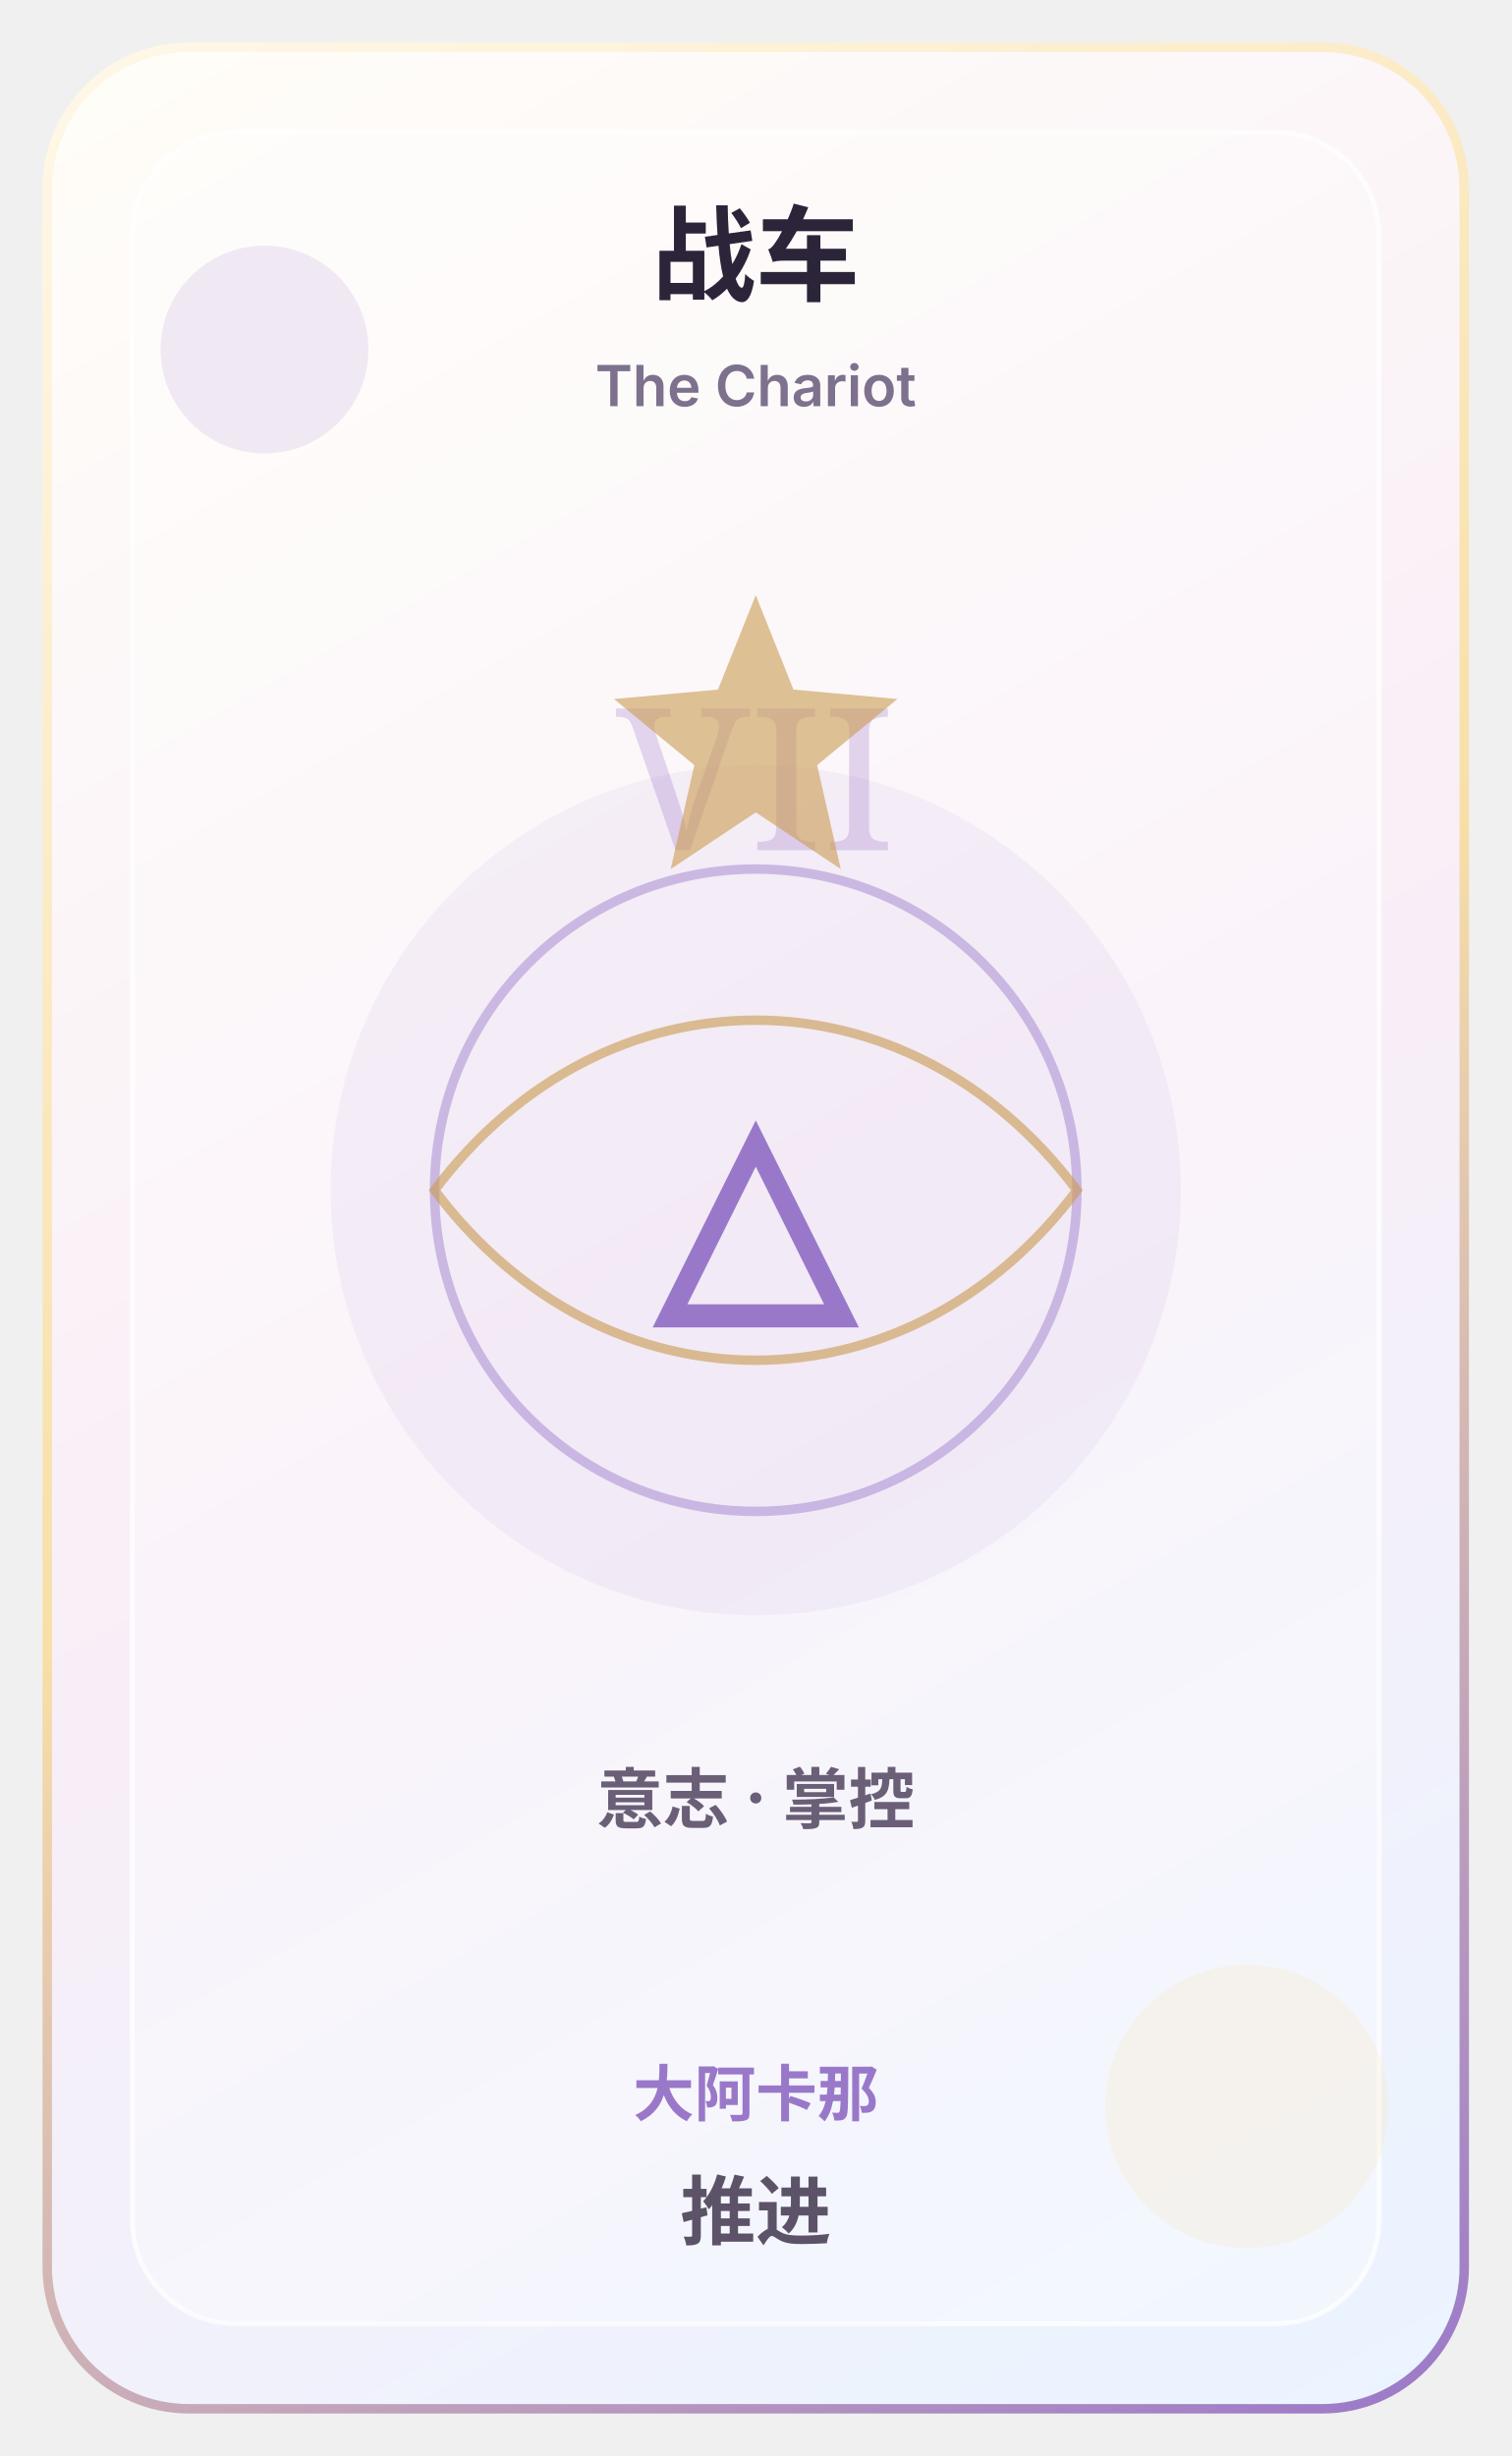
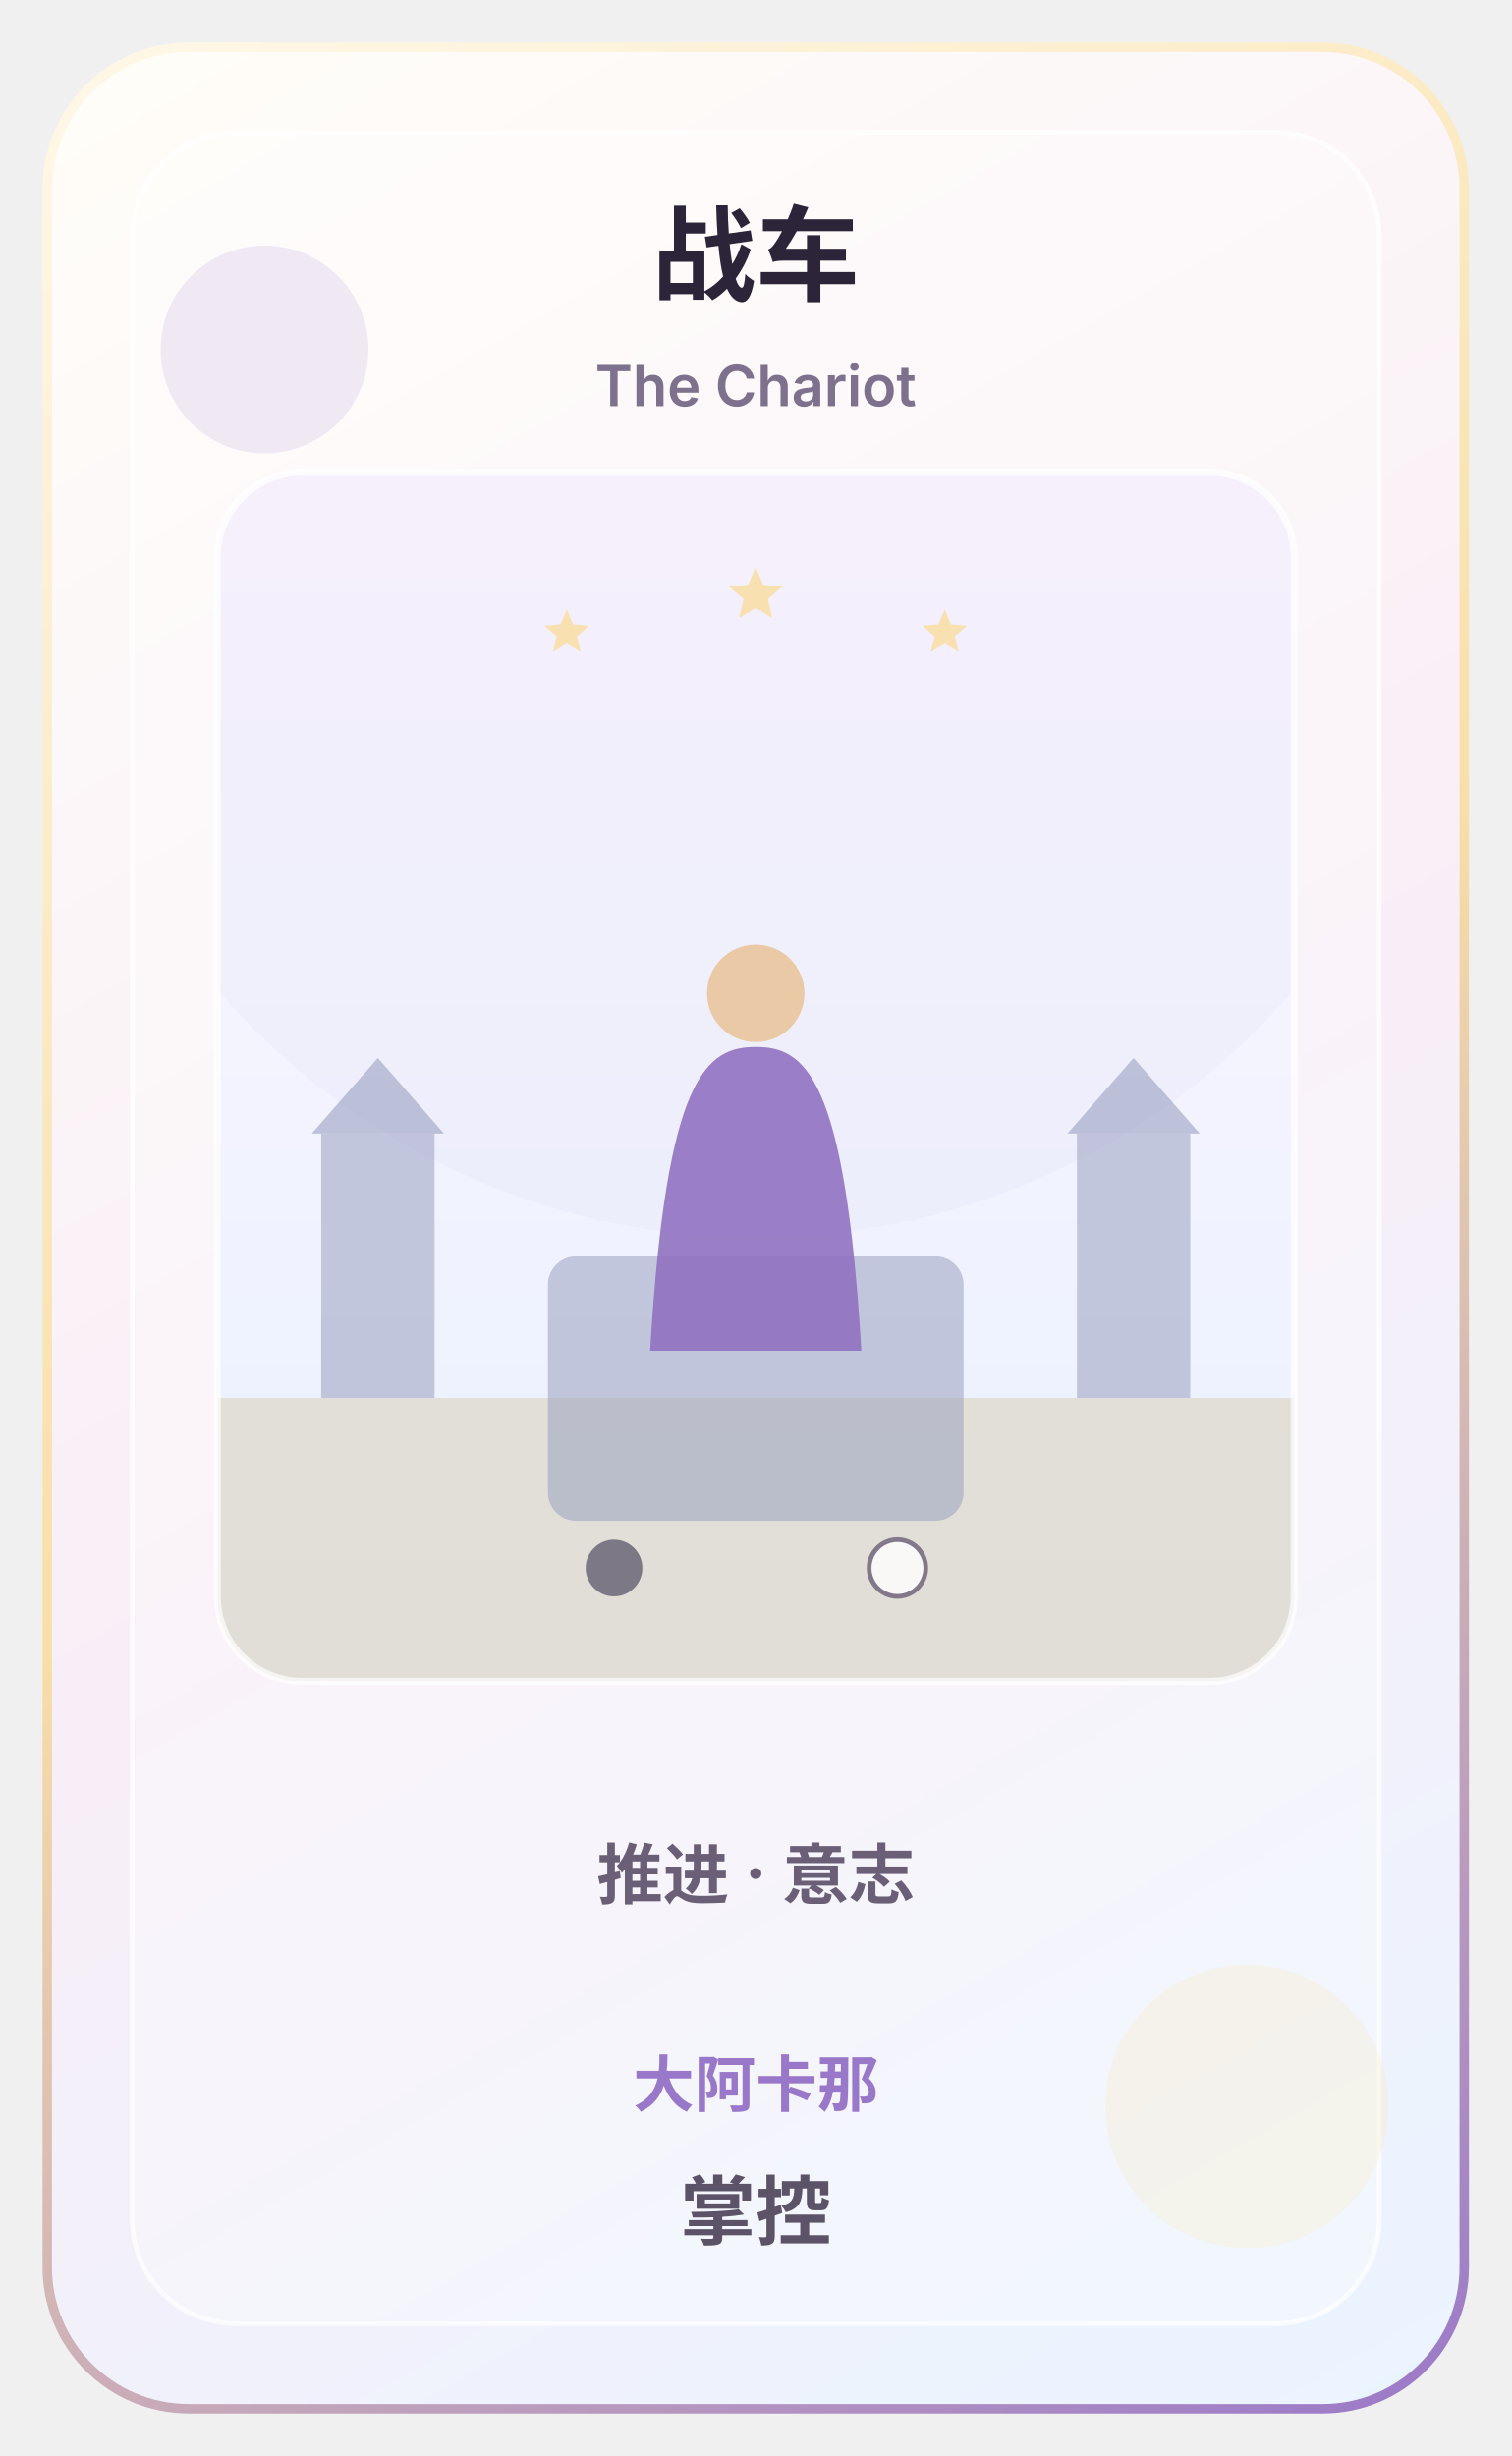
<svg xmlns="http://www.w3.org/2000/svg" width="320" height="520" viewBox="0 0 320 520" fill="none" role="img" aria-label="战车">
  <rect x="10" y="10" width="300" height="500" rx="30" fill="url(#paper)" stroke="url(#edge)" stroke-width="2" />
-   <rect x="28" y="28" width="264" height="464" rx="22" fill="rgba(255,255,255,.34)" stroke="rgba(255,255,255,.72)" />
+   <rect x="28" y="28" width="264" height="464" rx="22" fill="rgba(255,255,255,.30)" stroke="rgba(255,255,255,.7)" />
  <circle cx="56" cy="74" r="22" fill="#9A78C9" opacity=".14" />
-   <circle cx="264" cy="446" r="30" fill="#F8DFA7" opacity=".18" />
+   <circle cx="264" cy="446" r="30" fill="#F8DFA7" opacity=".2" />
  <text x="160" y="62" text-anchor="middle" font-family="-apple-system,BlinkMacSystemFont,Segoe UI,sans-serif" font-size="22" font-weight="700" fill="#2C2439">战车</text>
  <text x="160" y="86" text-anchor="middle" font-family="-apple-system,BlinkMacSystemFont,Segoe UI,sans-serif" font-size="12" font-weight="600" fill="#7E718D">The Chariot</text>
-   <text x="160" y="180" text-anchor="middle" font-family="Georgia,serif" font-size="42" fill="#9A78C9" opacity=".28">VII</text>
-   <circle cx="160" cy="252" r="90" fill="#9A78C9" opacity=".08" />
-   <circle cx="160" cy="252" r="68" stroke="#9A78C9" stroke-width="2" opacity=".45" />
-   <path d="M92 252c36-48 100-48 136 0-36 48-100 48-136 0Z" stroke="#C99B52" stroke-width="2" opacity=".62" />
-   <text x="160" y="282" text-anchor="middle" font-family="Georgia,serif" font-size="88" fill="#9A78C9">▵</text>
-   <path d="M160 126l8 20 22 2-17 14 5 22-18-12-18 12 5-22-17-14 22-2 8-20Z" fill="#C99B52" opacity=".6" />
-   <text x="160" y="386" text-anchor="middle" font-family="-apple-system,BlinkMacSystemFont,Segoe UI,sans-serif" font-size="14" font-weight="700" fill="#6A5F77">意志 · 掌控</text>
-   <text x="160" y="448" text-anchor="middle" font-family="-apple-system,BlinkMacSystemFont,Segoe UI,sans-serif" font-size="13" font-weight="700" fill="#9A78C9">大阿卡那</text>
-   <text x="160" y="474" text-anchor="middle" font-family="-apple-system,BlinkMacSystemFont,Segoe UI,sans-serif" font-size="16" font-weight="700" fill="#5C5368">推进</text>
+   <clipPath id="win">
+     <rect x="46" y="100" width="228" height="256" rx="18" />
+   </clipPath>
+   <g clip-path="url(#win)">
+     <rect x="46" y="100" width="228" height="256" fill="url(#sky)" />
+     <circle cx="160" cy="112" r="150" fill="#9A78C9" opacity=".05" />
+     <rect x="68" y="240" width="24" height="56" fill="#9aa0c0" opacity=".55" />
+     <path d="M66 240 L80 224 L94 240 Z" fill="#9aa0c0" opacity=".6" />
+     <rect x="228" y="240" width="24" height="56" fill="#9aa0c0" opacity=".55" />
+     <path d="M226 240 L240 224 L254 240 Z" fill="#9aa0c0" opacity=".6" />
+     <rect x="46" y="296" width="228" height="60" fill="#d6cbaf" opacity="0.5" />
+     <path d="M120 129 L121.32 132.18 L124.76 132.45 L122.14 134.7 L122.94 138.05 L120 136.25 L117.06 138.05 L117.86 134.7 L115.24 132.45 L118.68 132.18 Z" fill="#F8DFA7" opacity=".9" />
+     <path d="M160 120 L161.59 123.82 L165.71 124.15 L162.57 126.83 L163.53 130.85 L160 128.7 L156.47 130.85 L157.43 126.83 L154.29 124.15 L158.41 123.82 Z" fill="#F8DFA7" opacity=".9" />
+     <path d="M200 129 L201.32 132.18 L204.76 132.45 L202.14 134.7 L202.94 138.05 L200 136.25 L197.06 138.05 L197.86 134.7 L195.24 132.45 L198.68 132.18 Z" fill="#F8DFA7" opacity=".9" />
+     <rect x="116" y="266" width="88" height="56" rx="6" fill="#9aa0c0" opacity=".55" />
+     <g>
+       <path d="M137.64 286 C141.08 227.52 149.68 221.67 160 221.67 C170.32 221.67 178.92 227.52 182.36 286 Z" fill="#8f6fc0" opacity=".88" />
+       <circle cx="160" cy="210.32" r="10.32" fill="#EAC9A6" />
+     </g>
+     <circle cx="130" cy="332" r="6" fill="#3A3350" opacity=".6" />
+     <circle cx="190" cy="332" r="6" fill="#fff" opacity=".8" stroke="#6A5F77" />
+   </g>
+   <rect x="46" y="100" width="228" height="256" rx="18" fill="none" stroke="rgba(255,255,255,.7)" stroke-width="1.5" />
+   <text x="160" y="402" text-anchor="middle" font-family="-apple-system,BlinkMacSystemFont,Segoe UI,sans-serif" font-size="14" font-weight="700" fill="#6A5F77">推进 · 意志</text>
+   <text x="160" y="446" text-anchor="middle" font-family="-apple-system,BlinkMacSystemFont,Segoe UI,sans-serif" font-size="13" font-weight="700" fill="#9A78C9">大阿卡那</text>
+   <text x="160" y="474" text-anchor="middle" font-family="-apple-system,BlinkMacSystemFont,Segoe UI,sans-serif" font-size="16" font-weight="700" fill="#5C5368">掌控</text>
  <defs>
    <linearGradient id="paper" x1="22" y1="18" x2="302" y2="510" gradientUnits="userSpaceOnUse">
      <stop stop-color="#FFFDF8" />
      <stop offset=".52" stop-color="#F8EEF7" />
      <stop offset="1" stop-color="#EAF4FF" />
    </linearGradient>
    <linearGradient id="edge" x1="14" y1="10" x2="310" y2="510" gradientUnits="userSpaceOnUse">
      <stop stop-color="#FFF8E8" />
      <stop offset=".5" stop-color="#F8DFA7" />
      <stop offset="1" stop-color="#9A78C9" />
    </linearGradient>
+     <linearGradient id="sky" x1="0" y1="100" x2="0" y2="356" gradientUnits="userSpaceOnUse">
+       <stop stop-color="#FBF6FF" />
+       <stop offset="1" stop-color="#EAF1FF" />
+     </linearGradient>
  </defs>
</svg>
